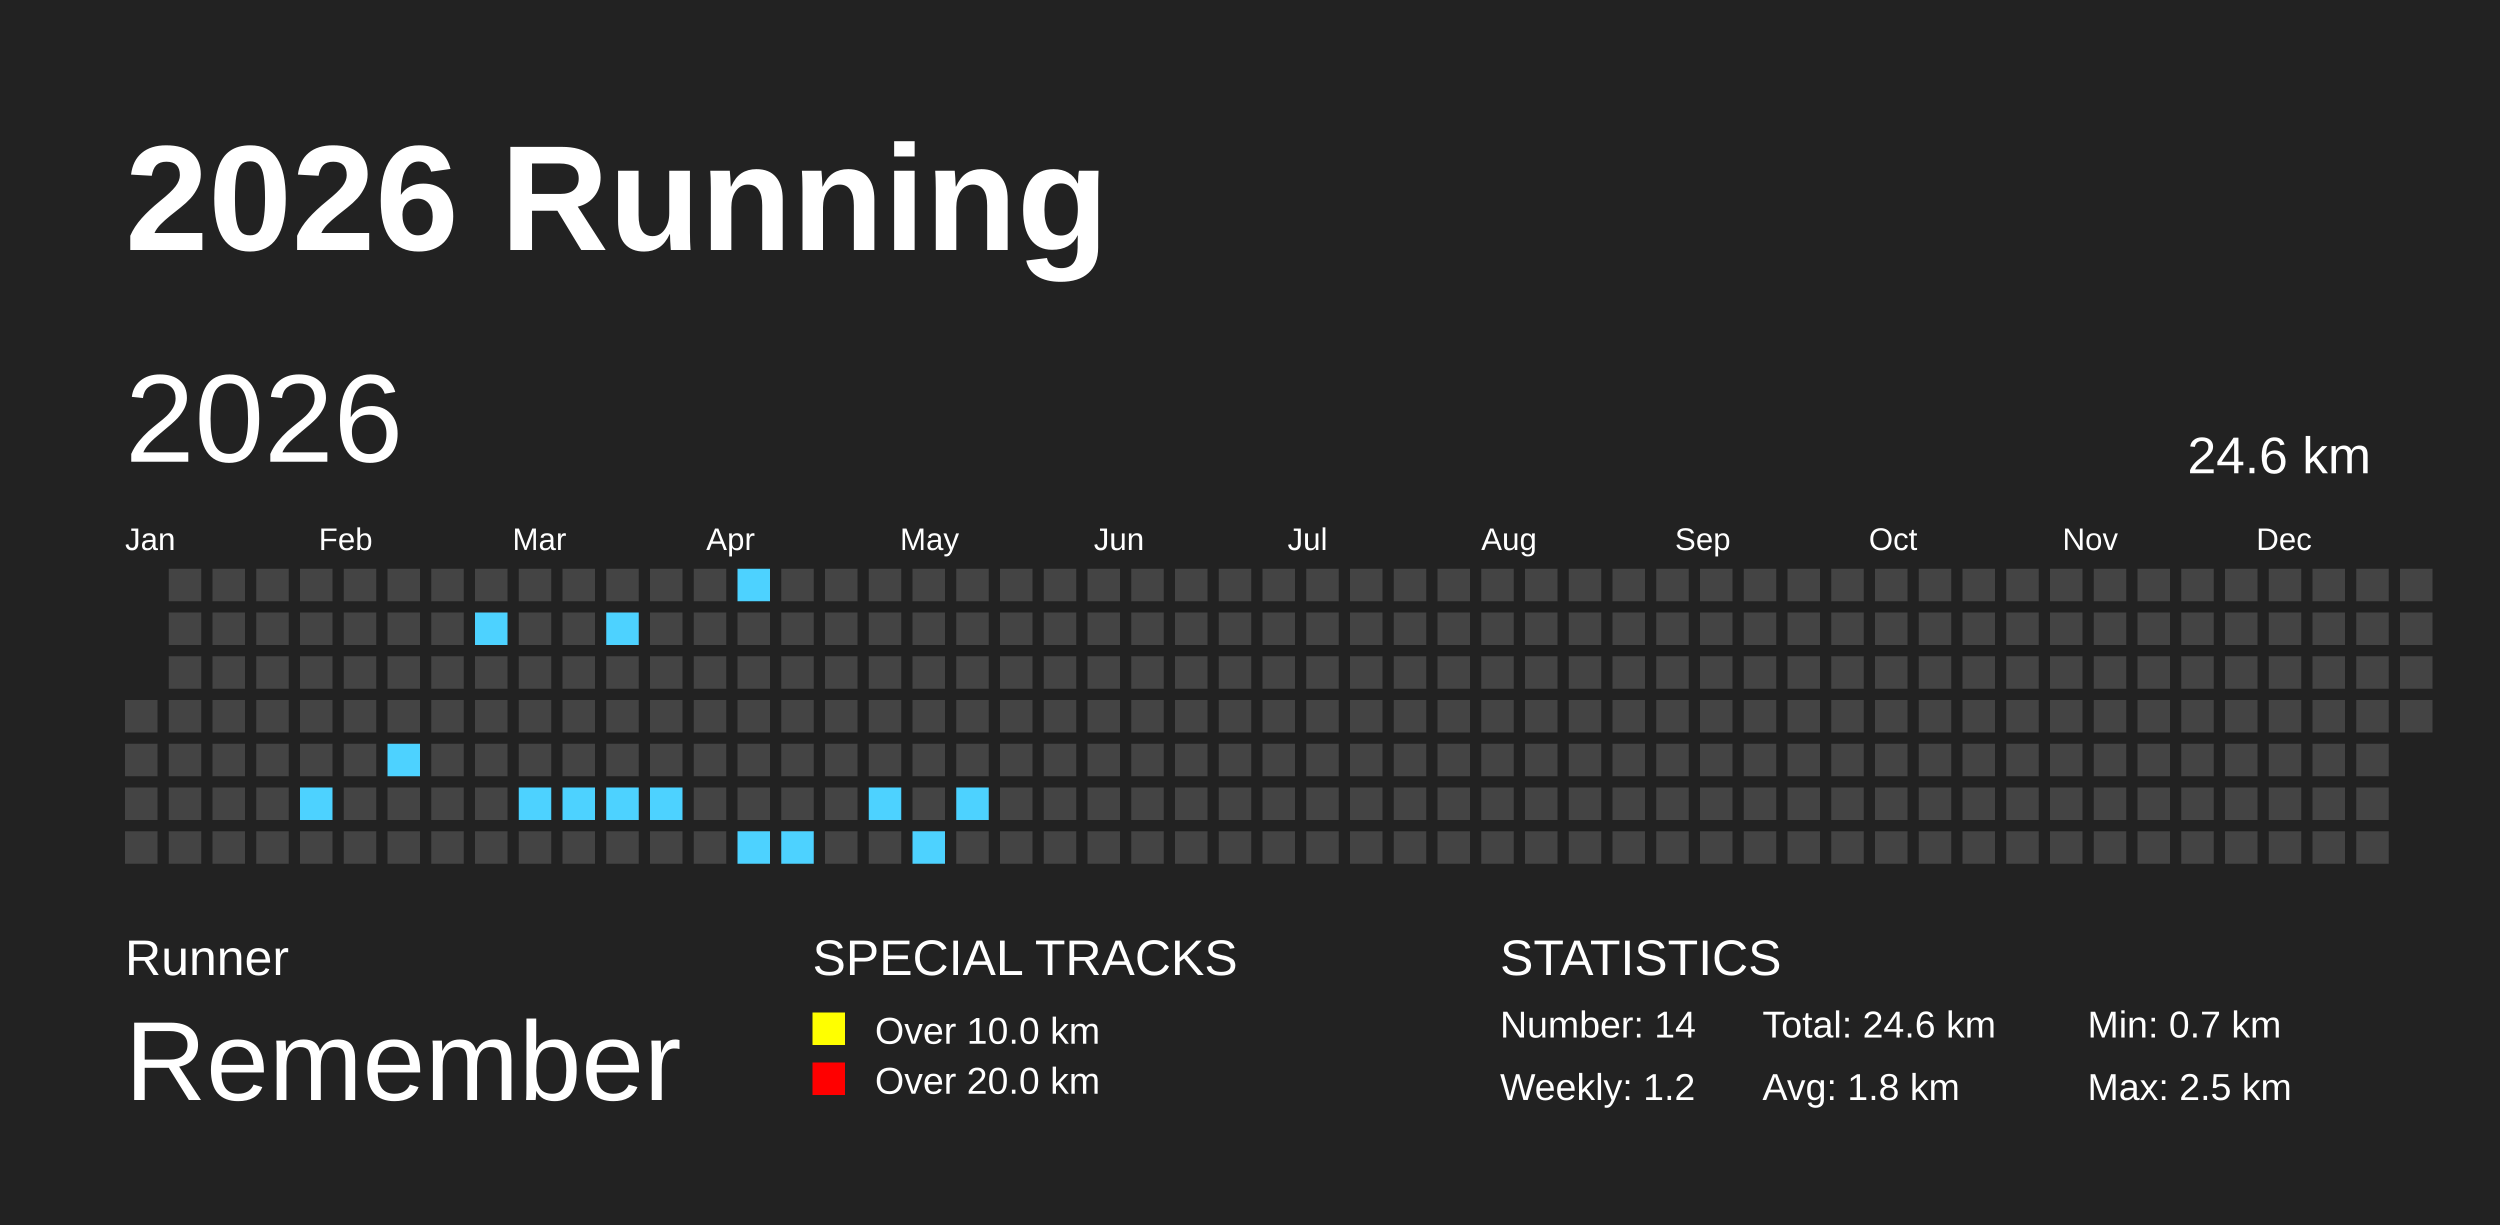
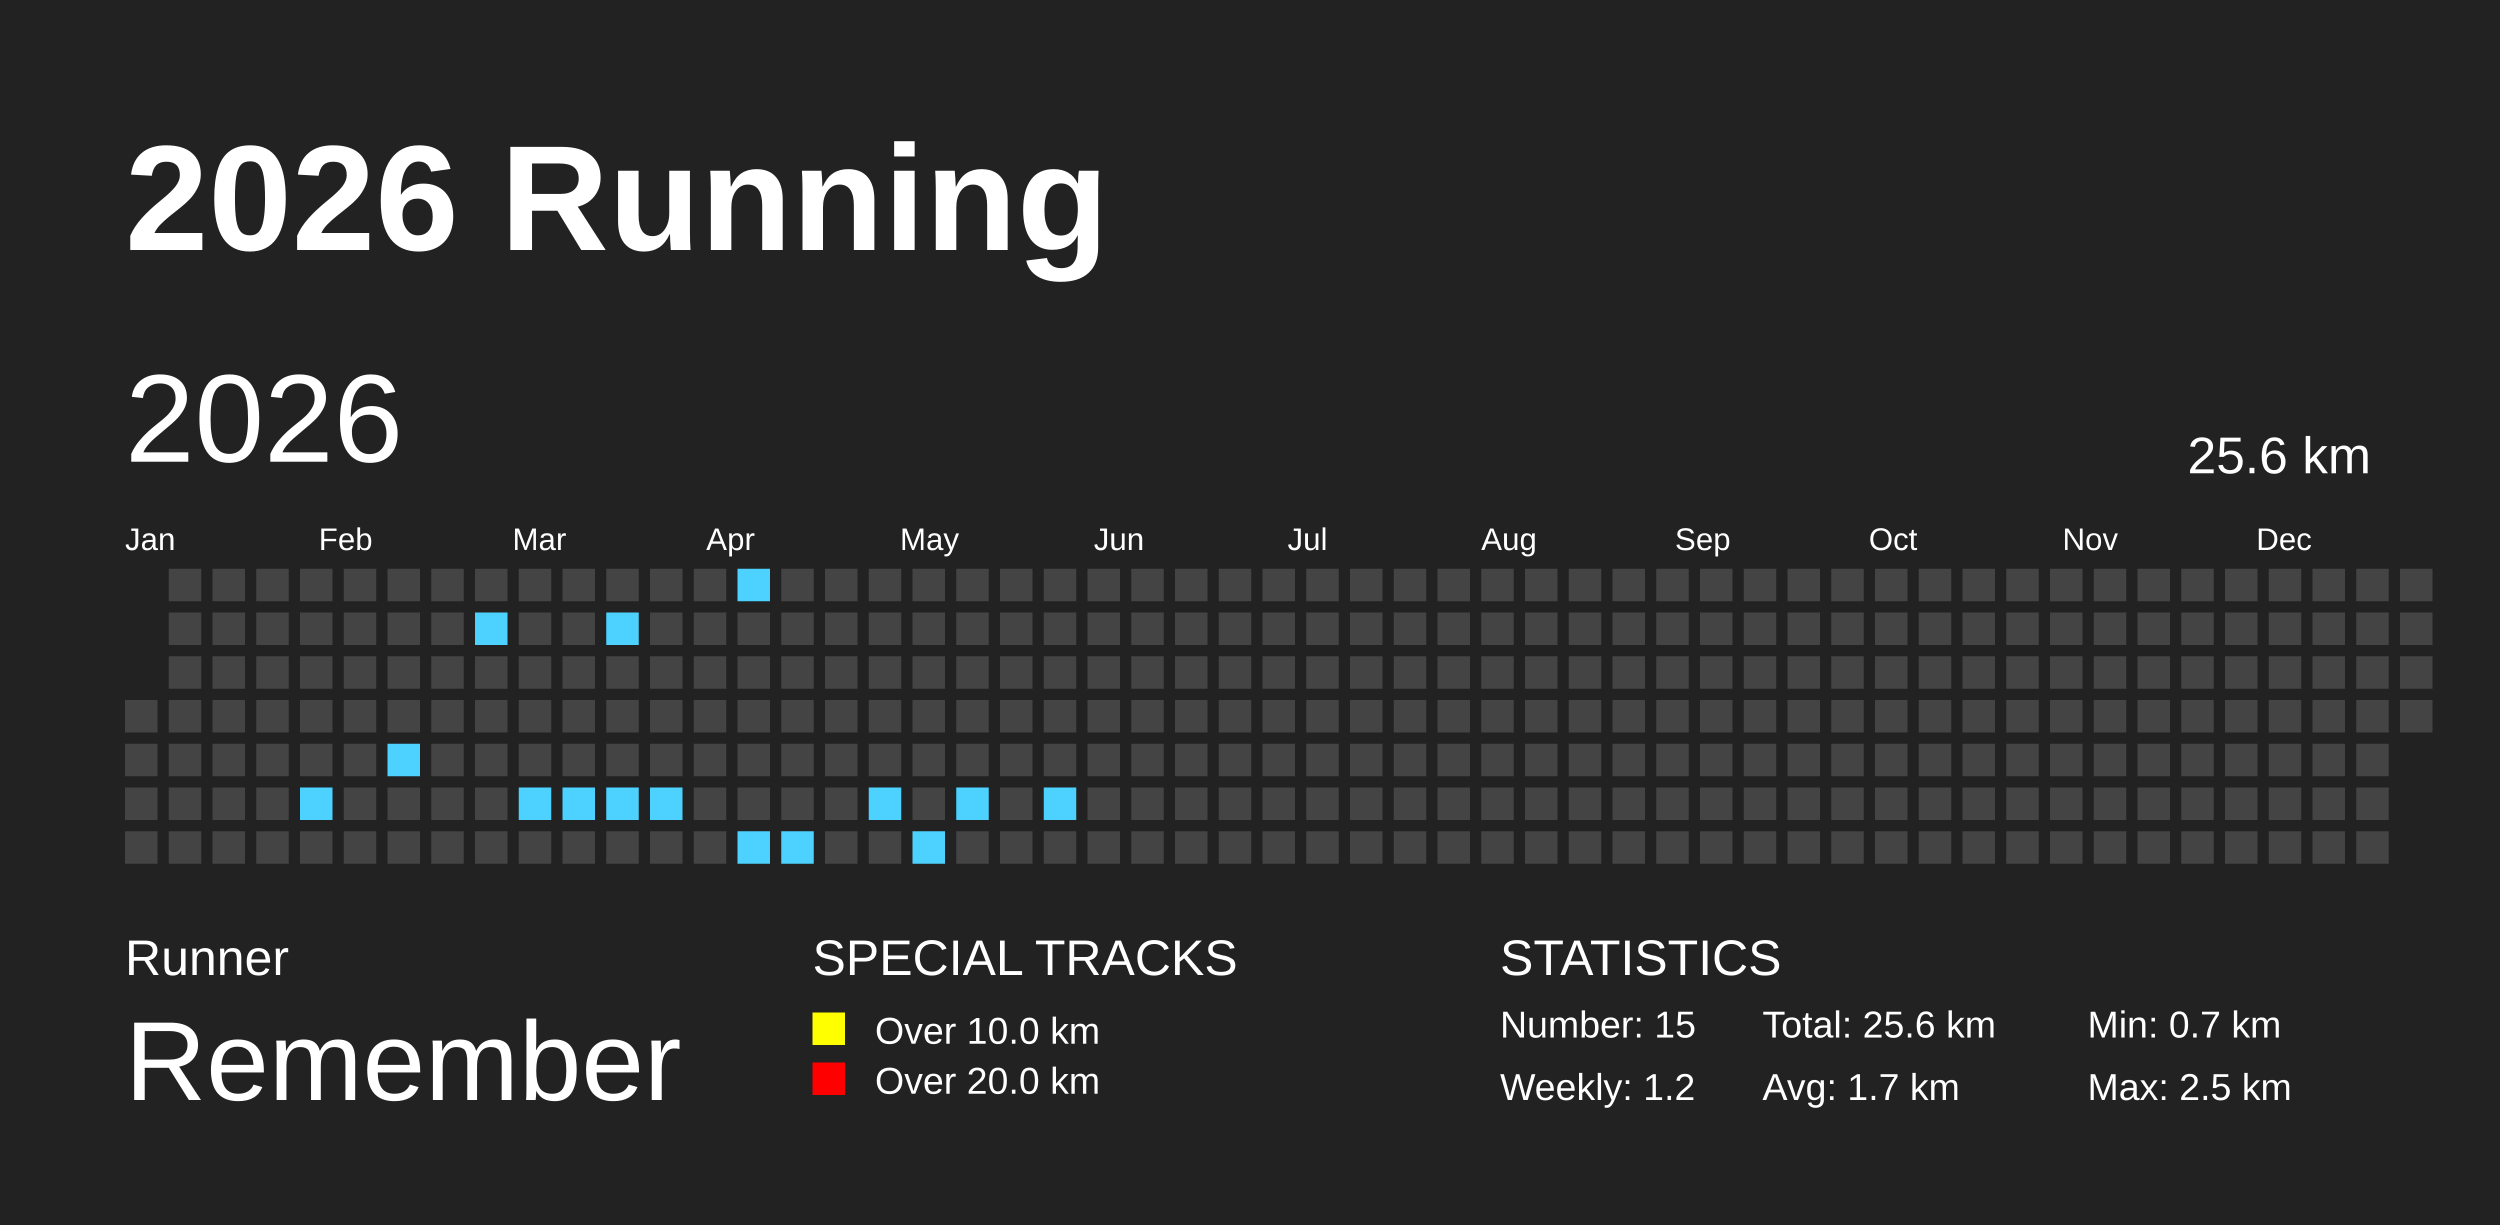
<svg xmlns="http://www.w3.org/2000/svg" baseProfile="full" height="98mm" version="1.1" viewBox="0,0,200,98" width="200mm">
  <defs />
  <rect fill="#222222" height="98" width="200" x="0" y="0" />
  <text fill="#FFFFFF" style="font-size:12px; font-family:Arial; font-weight:bold;" x="10" y="20">2026 Running</text>
  <text fill="#FFFFFF" style="font-size:4px; font-family:Arial" x="10" y="78">Runner</text>
  <text fill="#FFFFFF" style="font-size:9px; font-family:Arial" x="10" y="88">Remember</text>
  <text fill="#FFFFFF" style="font-size:4px; font-family:Arial" x="65" y="78">SPECIAL TRACKS</text>
  <rect fill="yellow" height="2.6" width="2.6" x="65" y="81" />
  <text fill="#FFFFFF" style="font-size:3px; font-family:Arial" x="70" y="83.5">Over 10.0 km</text>
  <rect fill="red" height="2.6" width="2.6" x="65" y="85" />
  <text fill="#FFFFFF" style="font-size:3px; font-family:Arial" x="70" y="87.5">Over 20.0 km</text>
  <text fill="#FFFFFF" style="font-size:4px; font-family:Arial" x="120" y="78">STATISTICS</text>
-   <text fill="#FFFFFF" style="font-size:3px; font-family:Arial" x="120" y="83">Number: 14</text>
+   <text fill="#FFFFFF" style="font-size:3px; font-family:Arial" x="120" y="83">Number: 15</text>
  <text fill="#FFFFFF" style="font-size:3px; font-family:Arial" x="120" y="88">Weekly: 1.2</text>
-   <text fill="#FFFFFF" style="font-size:3px; font-family:Arial" x="141" y="83">Total: 24.6 km</text>
-   <text fill="#FFFFFF" style="font-size:3px; font-family:Arial" x="141" y="88">Avg: 1.8 km</text>
+   <text fill="#FFFFFF" style="font-size:3px; font-family:Arial" x="141" y="83">Total: 25.6 km</text>
+   <text fill="#FFFFFF" style="font-size:3px; font-family:Arial" x="141" y="88">Avg: 1.7 km</text>
  <text fill="#FFFFFF" style="font-size:3px; font-family:Arial" x="167" y="83">Min: 0.7 km</text>
  <text fill="#FFFFFF" style="font-size:3px; font-family:Arial" x="167" y="88">Max: 2.5 km</text>
  <text dominant-baseline="hanging" fill="#FFFFFF" style="font-size:10.0px; font-family:Arial;" x="10" y="30">2026</text>
-   <text dominant-baseline="hanging" fill="#FFFFFF" style="font-size:4.125px; font-family:Arial;" x="175" y="35">24.6 km</text>
+   <text dominant-baseline="hanging" fill="#FFFFFF" style="font-size:4.125px; font-family:Arial;" x="175" y="35">25.6 km</text>
  <text fill="#FFFFFF" style="font-size:2.5px; font-family:Arial" x="10.0" y="44">Jan</text>
  <text fill="#FFFFFF" style="font-size:2.5px; font-family:Arial" x="25.5" y="44">Feb</text>
  <text fill="#FFFFFF" style="font-size:2.5px; font-family:Arial" x="41.0" y="44">Mar</text>
  <text fill="#FFFFFF" style="font-size:2.5px; font-family:Arial" x="56.5" y="44">Apr</text>
  <text fill="#FFFFFF" style="font-size:2.5px; font-family:Arial" x="72.0" y="44">May</text>
  <text fill="#FFFFFF" style="font-size:2.5px; font-family:Arial" x="87.5" y="44">Jun</text>
  <text fill="#FFFFFF" style="font-size:2.5px; font-family:Arial" x="103.0" y="44">Jul</text>
  <text fill="#FFFFFF" style="font-size:2.5px; font-family:Arial" x="118.5" y="44">Aug</text>
  <text fill="#FFFFFF" style="font-size:2.5px; font-family:Arial" x="134.0" y="44">Sep</text>
  <text fill="#FFFFFF" style="font-size:2.5px; font-family:Arial" x="149.5" y="44">Oct</text>
  <text fill="#FFFFFF" style="font-size:2.5px; font-family:Arial" x="165.0" y="44">Nov</text>
  <text fill="#FFFFFF" style="font-size:2.5px; font-family:Arial" x="180.5" y="44">Dec</text>
  <rect fill="#444444" height="2.6" width="2.6" x="10.0" y="56.0" />
  <rect fill="#444444" height="2.6" width="2.6" x="10.0" y="59.5" />
  <rect fill="#444444" height="2.6" width="2.6" x="10.0" y="63.0" />
  <rect fill="#444444" height="2.6" width="2.6" x="10.0" y="66.5" />
  <rect fill="#444444" height="2.6" width="2.6" x="13.5" y="45.5" />
  <rect fill="#444444" height="2.6" width="2.6" x="13.5" y="49.0" />
  <rect fill="#444444" height="2.6" width="2.6" x="13.5" y="52.5" />
  <rect fill="#444444" height="2.6" width="2.6" x="13.5" y="56.0" />
  <rect fill="#444444" height="2.6" width="2.6" x="13.5" y="59.5" />
  <rect fill="#444444" height="2.6" width="2.6" x="13.5" y="63.0" />
  <rect fill="#444444" height="2.6" width="2.6" x="13.5" y="66.5" />
  <rect fill="#444444" height="2.6" width="2.6" x="17.0" y="45.5" />
  <rect fill="#444444" height="2.6" width="2.6" x="17.0" y="49.0" />
  <rect fill="#444444" height="2.6" width="2.6" x="17.0" y="52.5" />
  <rect fill="#444444" height="2.6" width="2.6" x="17.0" y="56.0" />
  <rect fill="#444444" height="2.6" width="2.6" x="17.0" y="59.5" />
  <rect fill="#444444" height="2.6" width="2.6" x="17.0" y="63.0" />
  <rect fill="#444444" height="2.6" width="2.6" x="17.0" y="66.5" />
  <rect fill="#444444" height="2.6" width="2.6" x="20.5" y="45.5" />
  <rect fill="#444444" height="2.6" width="2.6" x="20.5" y="49.0" />
  <rect fill="#444444" height="2.6" width="2.6" x="20.5" y="52.5" />
  <rect fill="#444444" height="2.6" width="2.6" x="20.5" y="56.0" />
  <rect fill="#444444" height="2.6" width="2.6" x="20.5" y="59.5" />
  <rect fill="#444444" height="2.6" width="2.6" x="20.5" y="63.0" />
  <rect fill="#444444" height="2.6" width="2.6" x="20.5" y="66.5" />
  <rect fill="#444444" height="2.6" width="2.6" x="24.0" y="45.5" />
  <rect fill="#444444" height="2.6" width="2.6" x="24.0" y="49.0" />
  <rect fill="#444444" height="2.6" width="2.6" x="24.0" y="52.5" />
  <rect fill="#444444" height="2.6" width="2.6" x="24.0" y="56.0" />
  <rect fill="#444444" height="2.6" width="2.6" x="24.0" y="59.5" />
  <rect fill="#4DD2FF" height="2.6" width="2.6" x="24.0" y="63.0" />
  <rect fill="#444444" height="2.6" width="2.6" x="24.0" y="66.5" />
  <rect fill="#444444" height="2.6" width="2.6" x="27.5" y="45.5" />
  <rect fill="#444444" height="2.6" width="2.6" x="27.5" y="49.0" />
  <rect fill="#444444" height="2.6" width="2.6" x="27.5" y="52.5" />
  <rect fill="#444444" height="2.6" width="2.6" x="27.5" y="56.0" />
  <rect fill="#444444" height="2.6" width="2.6" x="27.5" y="59.5" />
  <rect fill="#444444" height="2.6" width="2.6" x="27.5" y="63.0" />
  <rect fill="#444444" height="2.6" width="2.6" x="27.5" y="66.5" />
  <rect fill="#444444" height="2.6" width="2.6" x="31.0" y="45.5" />
  <rect fill="#444444" height="2.6" width="2.6" x="31.0" y="49.0" />
  <rect fill="#444444" height="2.6" width="2.6" x="31.0" y="52.5" />
  <rect fill="#444444" height="2.6" width="2.6" x="31.0" y="56.0" />
  <rect fill="#4DD2FF" height="2.6" width="2.6" x="31.0" y="59.5" />
  <rect fill="#444444" height="2.6" width="2.6" x="31.0" y="63.0" />
  <rect fill="#444444" height="2.6" width="2.6" x="31.0" y="66.5" />
  <rect fill="#444444" height="2.6" width="2.6" x="34.5" y="45.5" />
  <rect fill="#444444" height="2.6" width="2.6" x="34.5" y="49.0" />
  <rect fill="#444444" height="2.6" width="2.6" x="34.5" y="52.5" />
  <rect fill="#444444" height="2.6" width="2.6" x="34.5" y="56.0" />
  <rect fill="#444444" height="2.6" width="2.6" x="34.5" y="59.5" />
  <rect fill="#444444" height="2.6" width="2.6" x="34.5" y="63.0" />
  <rect fill="#444444" height="2.6" width="2.6" x="34.5" y="66.5" />
  <rect fill="#444444" height="2.6" width="2.6" x="38.0" y="45.5" />
  <rect fill="#4DD2FF" height="2.6" width="2.6" x="38.0" y="49.0" />
  <rect fill="#444444" height="2.6" width="2.6" x="38.0" y="52.5" />
  <rect fill="#444444" height="2.6" width="2.6" x="38.0" y="56.0" />
  <rect fill="#444444" height="2.6" width="2.6" x="38.0" y="59.5" />
  <rect fill="#444444" height="2.6" width="2.6" x="38.0" y="63.0" />
  <rect fill="#444444" height="2.6" width="2.6" x="38.0" y="66.5" />
  <rect fill="#444444" height="2.6" width="2.6" x="41.5" y="45.5" />
  <rect fill="#444444" height="2.6" width="2.6" x="41.5" y="49.0" />
  <rect fill="#444444" height="2.6" width="2.6" x="41.5" y="52.5" />
  <rect fill="#444444" height="2.6" width="2.6" x="41.5" y="56.0" />
  <rect fill="#444444" height="2.6" width="2.6" x="41.5" y="59.5" />
  <rect fill="#4DD2FF" height="2.6" width="2.6" x="41.5" y="63.0" />
  <rect fill="#444444" height="2.6" width="2.6" x="41.5" y="66.5" />
  <rect fill="#444444" height="2.6" width="2.6" x="45.0" y="45.5" />
  <rect fill="#444444" height="2.6" width="2.6" x="45.0" y="49.0" />
  <rect fill="#444444" height="2.6" width="2.6" x="45.0" y="52.5" />
  <rect fill="#444444" height="2.6" width="2.6" x="45.0" y="56.0" />
  <rect fill="#444444" height="2.6" width="2.6" x="45.0" y="59.5" />
  <rect fill="#4DD2FF" height="2.6" width="2.6" x="45.0" y="63.0" />
  <rect fill="#444444" height="2.6" width="2.6" x="45.0" y="66.5" />
  <rect fill="#444444" height="2.6" width="2.6" x="48.5" y="45.5" />
  <rect fill="#4DD2FF" height="2.6" width="2.6" x="48.5" y="49.0" />
  <rect fill="#444444" height="2.6" width="2.6" x="48.5" y="52.5" />
  <rect fill="#444444" height="2.6" width="2.6" x="48.5" y="56.0" />
  <rect fill="#444444" height="2.6" width="2.6" x="48.5" y="59.5" />
  <rect fill="#4DD2FF" height="2.6" width="2.6" x="48.5" y="63.0" />
  <rect fill="#444444" height="2.6" width="2.6" x="48.5" y="66.5" />
  <rect fill="#444444" height="2.6" width="2.6" x="52.0" y="45.5" />
  <rect fill="#444444" height="2.6" width="2.6" x="52.0" y="49.0" />
  <rect fill="#444444" height="2.6" width="2.6" x="52.0" y="52.5" />
  <rect fill="#444444" height="2.6" width="2.6" x="52.0" y="56.0" />
  <rect fill="#444444" height="2.6" width="2.6" x="52.0" y="59.5" />
  <rect fill="#4DD2FF" height="2.6" width="2.6" x="52.0" y="63.0" />
  <rect fill="#444444" height="2.6" width="2.6" x="52.0" y="66.5" />
  <rect fill="#444444" height="2.6" width="2.6" x="55.5" y="45.5" />
  <rect fill="#444444" height="2.6" width="2.6" x="55.5" y="49.0" />
  <rect fill="#444444" height="2.6" width="2.6" x="55.5" y="52.5" />
  <rect fill="#444444" height="2.6" width="2.6" x="55.5" y="56.0" />
  <rect fill="#444444" height="2.6" width="2.6" x="55.5" y="59.5" />
  <rect fill="#444444" height="2.6" width="2.6" x="55.5" y="63.0" />
  <rect fill="#444444" height="2.6" width="2.6" x="55.5" y="66.5" />
  <rect fill="#4DD2FF" height="2.6" width="2.6" x="59.0" y="45.5" />
  <rect fill="#444444" height="2.6" width="2.6" x="59.0" y="49.0" />
  <rect fill="#444444" height="2.6" width="2.6" x="59.0" y="52.5" />
  <rect fill="#444444" height="2.6" width="2.6" x="59.0" y="56.0" />
  <rect fill="#444444" height="2.6" width="2.6" x="59.0" y="59.5" />
  <rect fill="#444444" height="2.6" width="2.6" x="59.0" y="63.0" />
  <rect fill="#4DD2FF" height="2.6" width="2.6" x="59.0" y="66.5" />
  <rect fill="#444444" height="2.6" width="2.6" x="62.5" y="45.5" />
  <rect fill="#444444" height="2.6" width="2.6" x="62.5" y="49.0" />
  <rect fill="#444444" height="2.6" width="2.6" x="62.5" y="52.5" />
  <rect fill="#444444" height="2.6" width="2.6" x="62.5" y="56.0" />
  <rect fill="#444444" height="2.6" width="2.6" x="62.5" y="59.5" />
  <rect fill="#444444" height="2.6" width="2.6" x="62.5" y="63.0" />
  <rect fill="#4DD2FF" height="2.6" width="2.6" x="62.5" y="66.5" />
  <rect fill="#444444" height="2.6" width="2.6" x="66.0" y="45.5" />
  <rect fill="#444444" height="2.6" width="2.6" x="66.0" y="49.0" />
  <rect fill="#444444" height="2.6" width="2.6" x="66.0" y="52.5" />
  <rect fill="#444444" height="2.6" width="2.6" x="66.0" y="56.0" />
  <rect fill="#444444" height="2.6" width="2.6" x="66.0" y="59.5" />
  <rect fill="#444444" height="2.6" width="2.6" x="66.0" y="63.0" />
  <rect fill="#444444" height="2.6" width="2.6" x="66.0" y="66.5" />
  <rect fill="#444444" height="2.6" width="2.6" x="69.5" y="45.5" />
  <rect fill="#444444" height="2.6" width="2.6" x="69.5" y="49.0" />
  <rect fill="#444444" height="2.6" width="2.6" x="69.5" y="52.5" />
  <rect fill="#444444" height="2.6" width="2.6" x="69.5" y="56.0" />
  <rect fill="#444444" height="2.6" width="2.6" x="69.5" y="59.5" />
  <rect fill="#4DD2FF" height="2.6" width="2.6" x="69.5" y="63.0" />
  <rect fill="#444444" height="2.6" width="2.6" x="69.5" y="66.5" />
  <rect fill="#444444" height="2.6" width="2.6" x="73.0" y="45.5" />
  <rect fill="#444444" height="2.6" width="2.6" x="73.0" y="49.0" />
  <rect fill="#444444" height="2.6" width="2.6" x="73.0" y="52.5" />
  <rect fill="#444444" height="2.6" width="2.6" x="73.0" y="56.0" />
  <rect fill="#444444" height="2.6" width="2.6" x="73.0" y="59.5" />
  <rect fill="#444444" height="2.6" width="2.6" x="73.0" y="63.0" />
  <rect fill="#4DD2FF" height="2.6" width="2.6" x="73.0" y="66.5" />
  <rect fill="#444444" height="2.6" width="2.6" x="76.5" y="45.5" />
  <rect fill="#444444" height="2.6" width="2.6" x="76.5" y="49.0" />
  <rect fill="#444444" height="2.6" width="2.6" x="76.5" y="52.5" />
  <rect fill="#444444" height="2.6" width="2.6" x="76.5" y="56.0" />
  <rect fill="#444444" height="2.6" width="2.6" x="76.5" y="59.5" />
  <rect fill="#4DD2FF" height="2.6" width="2.6" x="76.5" y="63.0" />
  <rect fill="#444444" height="2.6" width="2.6" x="76.5" y="66.5" />
  <rect fill="#444444" height="2.6" width="2.6" x="80.0" y="45.5" />
  <rect fill="#444444" height="2.6" width="2.6" x="80.0" y="49.0" />
  <rect fill="#444444" height="2.6" width="2.6" x="80.0" y="52.5" />
  <rect fill="#444444" height="2.6" width="2.6" x="80.0" y="56.0" />
  <rect fill="#444444" height="2.6" width="2.6" x="80.0" y="59.5" />
  <rect fill="#444444" height="2.6" width="2.6" x="80.0" y="63.0" />
  <rect fill="#444444" height="2.6" width="2.6" x="80.0" y="66.5" />
  <rect fill="#444444" height="2.6" width="2.6" x="83.5" y="45.5" />
  <rect fill="#444444" height="2.6" width="2.6" x="83.5" y="49.0" />
  <rect fill="#444444" height="2.6" width="2.6" x="83.5" y="52.5" />
  <rect fill="#444444" height="2.6" width="2.6" x="83.5" y="56.0" />
  <rect fill="#444444" height="2.6" width="2.6" x="83.5" y="59.5" />
-   <rect fill="#444444" height="2.6" width="2.6" x="83.5" y="63.0" />
+   <rect fill="#4DD2FF" height="2.6" width="2.6" x="83.5" y="63.0" />
  <rect fill="#444444" height="2.6" width="2.6" x="83.5" y="66.5" />
  <rect fill="#444444" height="2.6" width="2.6" x="87.0" y="45.5" />
  <rect fill="#444444" height="2.6" width="2.6" x="87.0" y="49.0" />
  <rect fill="#444444" height="2.6" width="2.6" x="87.0" y="52.5" />
  <rect fill="#444444" height="2.6" width="2.6" x="87.0" y="56.0" />
  <rect fill="#444444" height="2.6" width="2.6" x="87.0" y="59.5" />
  <rect fill="#444444" height="2.6" width="2.6" x="87.0" y="63.0" />
  <rect fill="#444444" height="2.6" width="2.6" x="87.0" y="66.5" />
  <rect fill="#444444" height="2.6" width="2.6" x="90.5" y="45.5" />
  <rect fill="#444444" height="2.6" width="2.6" x="90.5" y="49.0" />
  <rect fill="#444444" height="2.6" width="2.6" x="90.5" y="52.5" />
  <rect fill="#444444" height="2.6" width="2.6" x="90.5" y="56.0" />
  <rect fill="#444444" height="2.6" width="2.6" x="90.5" y="59.5" />
  <rect fill="#444444" height="2.6" width="2.6" x="90.5" y="63.0" />
  <rect fill="#444444" height="2.6" width="2.6" x="90.5" y="66.5" />
  <rect fill="#444444" height="2.6" width="2.6" x="94.0" y="45.5" />
  <rect fill="#444444" height="2.6" width="2.6" x="94.0" y="49.0" />
  <rect fill="#444444" height="2.6" width="2.6" x="94.0" y="52.5" />
  <rect fill="#444444" height="2.6" width="2.6" x="94.0" y="56.0" />
  <rect fill="#444444" height="2.6" width="2.6" x="94.0" y="59.5" />
  <rect fill="#444444" height="2.6" width="2.6" x="94.0" y="63.0" />
  <rect fill="#444444" height="2.6" width="2.6" x="94.0" y="66.5" />
  <rect fill="#444444" height="2.6" width="2.6" x="97.5" y="45.5" />
  <rect fill="#444444" height="2.6" width="2.6" x="97.5" y="49.0" />
  <rect fill="#444444" height="2.6" width="2.6" x="97.5" y="52.5" />
  <rect fill="#444444" height="2.6" width="2.6" x="97.5" y="56.0" />
  <rect fill="#444444" height="2.6" width="2.6" x="97.5" y="59.5" />
  <rect fill="#444444" height="2.6" width="2.6" x="97.5" y="63.0" />
  <rect fill="#444444" height="2.6" width="2.6" x="97.5" y="66.5" />
  <rect fill="#444444" height="2.6" width="2.6" x="101.0" y="45.5" />
  <rect fill="#444444" height="2.6" width="2.6" x="101.0" y="49.0" />
  <rect fill="#444444" height="2.6" width="2.6" x="101.0" y="52.5" />
  <rect fill="#444444" height="2.6" width="2.6" x="101.0" y="56.0" />
  <rect fill="#444444" height="2.6" width="2.6" x="101.0" y="59.5" />
  <rect fill="#444444" height="2.6" width="2.6" x="101.0" y="63.0" />
  <rect fill="#444444" height="2.6" width="2.6" x="101.0" y="66.5" />
  <rect fill="#444444" height="2.6" width="2.6" x="104.5" y="45.5" />
  <rect fill="#444444" height="2.6" width="2.6" x="104.5" y="49.0" />
  <rect fill="#444444" height="2.6" width="2.6" x="104.5" y="52.5" />
  <rect fill="#444444" height="2.6" width="2.6" x="104.5" y="56.0" />
  <rect fill="#444444" height="2.6" width="2.6" x="104.5" y="59.5" />
  <rect fill="#444444" height="2.6" width="2.6" x="104.5" y="63.0" />
  <rect fill="#444444" height="2.6" width="2.6" x="104.5" y="66.5" />
  <rect fill="#444444" height="2.6" width="2.6" x="108.0" y="45.5" />
  <rect fill="#444444" height="2.6" width="2.6" x="108.0" y="49.0" />
  <rect fill="#444444" height="2.6" width="2.6" x="108.0" y="52.5" />
  <rect fill="#444444" height="2.6" width="2.6" x="108.0" y="56.0" />
  <rect fill="#444444" height="2.6" width="2.6" x="108.0" y="59.5" />
  <rect fill="#444444" height="2.6" width="2.6" x="108.0" y="63.0" />
  <rect fill="#444444" height="2.6" width="2.6" x="108.0" y="66.5" />
  <rect fill="#444444" height="2.6" width="2.6" x="111.5" y="45.5" />
  <rect fill="#444444" height="2.6" width="2.6" x="111.5" y="49.0" />
  <rect fill="#444444" height="2.6" width="2.6" x="111.5" y="52.5" />
  <rect fill="#444444" height="2.6" width="2.6" x="111.5" y="56.0" />
  <rect fill="#444444" height="2.6" width="2.6" x="111.5" y="59.5" />
  <rect fill="#444444" height="2.6" width="2.6" x="111.5" y="63.0" />
  <rect fill="#444444" height="2.6" width="2.6" x="111.5" y="66.5" />
  <rect fill="#444444" height="2.6" width="2.6" x="115.0" y="45.5" />
  <rect fill="#444444" height="2.6" width="2.6" x="115.0" y="49.0" />
  <rect fill="#444444" height="2.6" width="2.6" x="115.0" y="52.5" />
  <rect fill="#444444" height="2.6" width="2.6" x="115.0" y="56.0" />
  <rect fill="#444444" height="2.6" width="2.6" x="115.0" y="59.5" />
  <rect fill="#444444" height="2.6" width="2.6" x="115.0" y="63.0" />
  <rect fill="#444444" height="2.6" width="2.6" x="115.0" y="66.5" />
  <rect fill="#444444" height="2.6" width="2.6" x="118.5" y="45.5" />
  <rect fill="#444444" height="2.6" width="2.6" x="118.5" y="49.0" />
  <rect fill="#444444" height="2.6" width="2.6" x="118.5" y="52.5" />
  <rect fill="#444444" height="2.6" width="2.6" x="118.5" y="56.0" />
  <rect fill="#444444" height="2.6" width="2.6" x="118.5" y="59.5" />
  <rect fill="#444444" height="2.6" width="2.6" x="118.5" y="63.0" />
  <rect fill="#444444" height="2.6" width="2.6" x="118.5" y="66.5" />
  <rect fill="#444444" height="2.6" width="2.6" x="122.0" y="45.5" />
  <rect fill="#444444" height="2.6" width="2.6" x="122.0" y="49.0" />
  <rect fill="#444444" height="2.6" width="2.6" x="122.0" y="52.5" />
  <rect fill="#444444" height="2.6" width="2.6" x="122.0" y="56.0" />
  <rect fill="#444444" height="2.6" width="2.6" x="122.0" y="59.5" />
  <rect fill="#444444" height="2.6" width="2.6" x="122.0" y="63.0" />
  <rect fill="#444444" height="2.6" width="2.6" x="122.0" y="66.5" />
  <rect fill="#444444" height="2.6" width="2.6" x="125.5" y="45.5" />
  <rect fill="#444444" height="2.6" width="2.6" x="125.5" y="49.0" />
  <rect fill="#444444" height="2.6" width="2.6" x="125.5" y="52.5" />
  <rect fill="#444444" height="2.6" width="2.6" x="125.5" y="56.0" />
  <rect fill="#444444" height="2.6" width="2.6" x="125.5" y="59.5" />
  <rect fill="#444444" height="2.6" width="2.6" x="125.5" y="63.0" />
  <rect fill="#444444" height="2.6" width="2.6" x="125.5" y="66.5" />
  <rect fill="#444444" height="2.6" width="2.6" x="129.0" y="45.5" />
  <rect fill="#444444" height="2.6" width="2.6" x="129.0" y="49.0" />
  <rect fill="#444444" height="2.6" width="2.6" x="129.0" y="52.5" />
  <rect fill="#444444" height="2.6" width="2.6" x="129.0" y="56.0" />
  <rect fill="#444444" height="2.6" width="2.6" x="129.0" y="59.5" />
  <rect fill="#444444" height="2.6" width="2.6" x="129.0" y="63.0" />
  <rect fill="#444444" height="2.6" width="2.6" x="129.0" y="66.5" />
  <rect fill="#444444" height="2.6" width="2.6" x="132.5" y="45.5" />
  <rect fill="#444444" height="2.6" width="2.6" x="132.5" y="49.0" />
  <rect fill="#444444" height="2.6" width="2.6" x="132.5" y="52.5" />
  <rect fill="#444444" height="2.6" width="2.6" x="132.5" y="56.0" />
  <rect fill="#444444" height="2.6" width="2.6" x="132.5" y="59.5" />
  <rect fill="#444444" height="2.6" width="2.6" x="132.5" y="63.0" />
  <rect fill="#444444" height="2.6" width="2.6" x="132.5" y="66.5" />
  <rect fill="#444444" height="2.6" width="2.6" x="136.0" y="45.5" />
  <rect fill="#444444" height="2.6" width="2.6" x="136.0" y="49.0" />
  <rect fill="#444444" height="2.6" width="2.6" x="136.0" y="52.5" />
  <rect fill="#444444" height="2.6" width="2.6" x="136.0" y="56.0" />
  <rect fill="#444444" height="2.6" width="2.6" x="136.0" y="59.5" />
  <rect fill="#444444" height="2.6" width="2.6" x="136.0" y="63.0" />
  <rect fill="#444444" height="2.6" width="2.6" x="136.0" y="66.5" />
  <rect fill="#444444" height="2.6" width="2.6" x="139.5" y="45.5" />
  <rect fill="#444444" height="2.6" width="2.6" x="139.5" y="49.0" />
  <rect fill="#444444" height="2.6" width="2.6" x="139.5" y="52.5" />
  <rect fill="#444444" height="2.6" width="2.6" x="139.5" y="56.0" />
  <rect fill="#444444" height="2.6" width="2.6" x="139.5" y="59.5" />
  <rect fill="#444444" height="2.6" width="2.6" x="139.5" y="63.0" />
  <rect fill="#444444" height="2.6" width="2.6" x="139.5" y="66.5" />
  <rect fill="#444444" height="2.6" width="2.6" x="143.0" y="45.5" />
  <rect fill="#444444" height="2.6" width="2.6" x="143.0" y="49.0" />
  <rect fill="#444444" height="2.6" width="2.6" x="143.0" y="52.5" />
  <rect fill="#444444" height="2.6" width="2.6" x="143.0" y="56.0" />
  <rect fill="#444444" height="2.6" width="2.6" x="143.0" y="59.5" />
  <rect fill="#444444" height="2.6" width="2.6" x="143.0" y="63.0" />
  <rect fill="#444444" height="2.6" width="2.6" x="143.0" y="66.5" />
  <rect fill="#444444" height="2.6" width="2.6" x="146.5" y="45.5" />
  <rect fill="#444444" height="2.6" width="2.6" x="146.5" y="49.0" />
  <rect fill="#444444" height="2.6" width="2.6" x="146.5" y="52.5" />
  <rect fill="#444444" height="2.6" width="2.6" x="146.5" y="56.0" />
  <rect fill="#444444" height="2.6" width="2.6" x="146.5" y="59.5" />
  <rect fill="#444444" height="2.6" width="2.6" x="146.5" y="63.0" />
  <rect fill="#444444" height="2.6" width="2.6" x="146.5" y="66.5" />
  <rect fill="#444444" height="2.6" width="2.6" x="150.0" y="45.5" />
  <rect fill="#444444" height="2.6" width="2.6" x="150.0" y="49.0" />
  <rect fill="#444444" height="2.6" width="2.6" x="150.0" y="52.5" />
  <rect fill="#444444" height="2.6" width="2.6" x="150.0" y="56.0" />
  <rect fill="#444444" height="2.6" width="2.6" x="150.0" y="59.5" />
  <rect fill="#444444" height="2.6" width="2.6" x="150.0" y="63.0" />
  <rect fill="#444444" height="2.6" width="2.6" x="150.0" y="66.5" />
  <rect fill="#444444" height="2.6" width="2.6" x="153.5" y="45.5" />
  <rect fill="#444444" height="2.6" width="2.6" x="153.5" y="49.0" />
  <rect fill="#444444" height="2.6" width="2.6" x="153.5" y="52.5" />
  <rect fill="#444444" height="2.6" width="2.6" x="153.5" y="56.0" />
  <rect fill="#444444" height="2.6" width="2.6" x="153.5" y="59.5" />
  <rect fill="#444444" height="2.6" width="2.6" x="153.5" y="63.0" />
  <rect fill="#444444" height="2.6" width="2.6" x="153.5" y="66.5" />
  <rect fill="#444444" height="2.6" width="2.6" x="157.0" y="45.5" />
  <rect fill="#444444" height="2.6" width="2.6" x="157.0" y="49.0" />
  <rect fill="#444444" height="2.6" width="2.6" x="157.0" y="52.5" />
  <rect fill="#444444" height="2.6" width="2.6" x="157.0" y="56.0" />
  <rect fill="#444444" height="2.6" width="2.6" x="157.0" y="59.5" />
  <rect fill="#444444" height="2.6" width="2.6" x="157.0" y="63.0" />
  <rect fill="#444444" height="2.6" width="2.6" x="157.0" y="66.5" />
  <rect fill="#444444" height="2.6" width="2.6" x="160.5" y="45.5" />
  <rect fill="#444444" height="2.6" width="2.6" x="160.5" y="49.0" />
  <rect fill="#444444" height="2.6" width="2.6" x="160.5" y="52.5" />
  <rect fill="#444444" height="2.6" width="2.6" x="160.5" y="56.0" />
  <rect fill="#444444" height="2.6" width="2.6" x="160.5" y="59.5" />
  <rect fill="#444444" height="2.6" width="2.6" x="160.5" y="63.0" />
  <rect fill="#444444" height="2.6" width="2.6" x="160.5" y="66.5" />
  <rect fill="#444444" height="2.6" width="2.6" x="164.0" y="45.5" />
  <rect fill="#444444" height="2.6" width="2.6" x="164.0" y="49.0" />
  <rect fill="#444444" height="2.6" width="2.6" x="164.0" y="52.5" />
  <rect fill="#444444" height="2.6" width="2.6" x="164.0" y="56.0" />
  <rect fill="#444444" height="2.6" width="2.6" x="164.0" y="59.5" />
  <rect fill="#444444" height="2.6" width="2.6" x="164.0" y="63.0" />
  <rect fill="#444444" height="2.6" width="2.6" x="164.0" y="66.5" />
  <rect fill="#444444" height="2.6" width="2.6" x="167.5" y="45.5" />
  <rect fill="#444444" height="2.6" width="2.6" x="167.5" y="49.0" />
  <rect fill="#444444" height="2.6" width="2.6" x="167.5" y="52.5" />
  <rect fill="#444444" height="2.6" width="2.6" x="167.5" y="56.0" />
  <rect fill="#444444" height="2.6" width="2.6" x="167.5" y="59.5" />
  <rect fill="#444444" height="2.6" width="2.6" x="167.5" y="63.0" />
  <rect fill="#444444" height="2.6" width="2.6" x="167.5" y="66.5" />
  <rect fill="#444444" height="2.6" width="2.6" x="171.0" y="45.5" />
  <rect fill="#444444" height="2.6" width="2.6" x="171.0" y="49.0" />
  <rect fill="#444444" height="2.6" width="2.6" x="171.0" y="52.5" />
  <rect fill="#444444" height="2.6" width="2.6" x="171.0" y="56.0" />
  <rect fill="#444444" height="2.6" width="2.6" x="171.0" y="59.5" />
  <rect fill="#444444" height="2.6" width="2.6" x="171.0" y="63.0" />
  <rect fill="#444444" height="2.6" width="2.6" x="171.0" y="66.5" />
  <rect fill="#444444" height="2.6" width="2.6" x="174.5" y="45.5" />
  <rect fill="#444444" height="2.6" width="2.6" x="174.5" y="49.0" />
  <rect fill="#444444" height="2.6" width="2.6" x="174.5" y="52.5" />
  <rect fill="#444444" height="2.6" width="2.6" x="174.5" y="56.0" />
  <rect fill="#444444" height="2.6" width="2.6" x="174.5" y="59.5" />
  <rect fill="#444444" height="2.6" width="2.6" x="174.5" y="63.0" />
  <rect fill="#444444" height="2.6" width="2.6" x="174.5" y="66.5" />
  <rect fill="#444444" height="2.6" width="2.6" x="178.0" y="45.5" />
  <rect fill="#444444" height="2.6" width="2.6" x="178.0" y="49.0" />
  <rect fill="#444444" height="2.6" width="2.6" x="178.0" y="52.5" />
  <rect fill="#444444" height="2.6" width="2.6" x="178.0" y="56.0" />
  <rect fill="#444444" height="2.6" width="2.6" x="178.0" y="59.5" />
  <rect fill="#444444" height="2.6" width="2.6" x="178.0" y="63.0" />
  <rect fill="#444444" height="2.6" width="2.6" x="178.0" y="66.5" />
  <rect fill="#444444" height="2.6" width="2.6" x="181.5" y="45.5" />
  <rect fill="#444444" height="2.6" width="2.6" x="181.5" y="49.0" />
  <rect fill="#444444" height="2.6" width="2.6" x="181.5" y="52.5" />
  <rect fill="#444444" height="2.6" width="2.6" x="181.5" y="56.0" />
  <rect fill="#444444" height="2.6" width="2.6" x="181.5" y="59.5" />
  <rect fill="#444444" height="2.6" width="2.6" x="181.5" y="63.0" />
  <rect fill="#444444" height="2.6" width="2.6" x="181.5" y="66.5" />
  <rect fill="#444444" height="2.6" width="2.6" x="185.0" y="45.5" />
  <rect fill="#444444" height="2.6" width="2.6" x="185.0" y="49.0" />
  <rect fill="#444444" height="2.6" width="2.6" x="185.0" y="52.5" />
  <rect fill="#444444" height="2.6" width="2.6" x="185.0" y="56.0" />
  <rect fill="#444444" height="2.6" width="2.6" x="185.0" y="59.5" />
  <rect fill="#444444" height="2.6" width="2.6" x="185.0" y="63.0" />
  <rect fill="#444444" height="2.6" width="2.6" x="185.0" y="66.5" />
  <rect fill="#444444" height="2.6" width="2.6" x="188.5" y="45.5" />
  <rect fill="#444444" height="2.6" width="2.6" x="188.5" y="49.0" />
  <rect fill="#444444" height="2.6" width="2.6" x="188.5" y="52.5" />
  <rect fill="#444444" height="2.6" width="2.6" x="188.5" y="56.0" />
  <rect fill="#444444" height="2.6" width="2.6" x="188.5" y="59.5" />
  <rect fill="#444444" height="2.6" width="2.6" x="188.5" y="63.0" />
  <rect fill="#444444" height="2.6" width="2.6" x="188.5" y="66.5" />
  <rect fill="#444444" height="2.6" width="2.6" x="192.0" y="45.5" />
  <rect fill="#444444" height="2.6" width="2.6" x="192.0" y="49.0" />
  <rect fill="#444444" height="2.6" width="2.6" x="192.0" y="52.5" />
  <rect fill="#444444" height="2.6" width="2.6" x="192.0" y="56.0" />
</svg>
